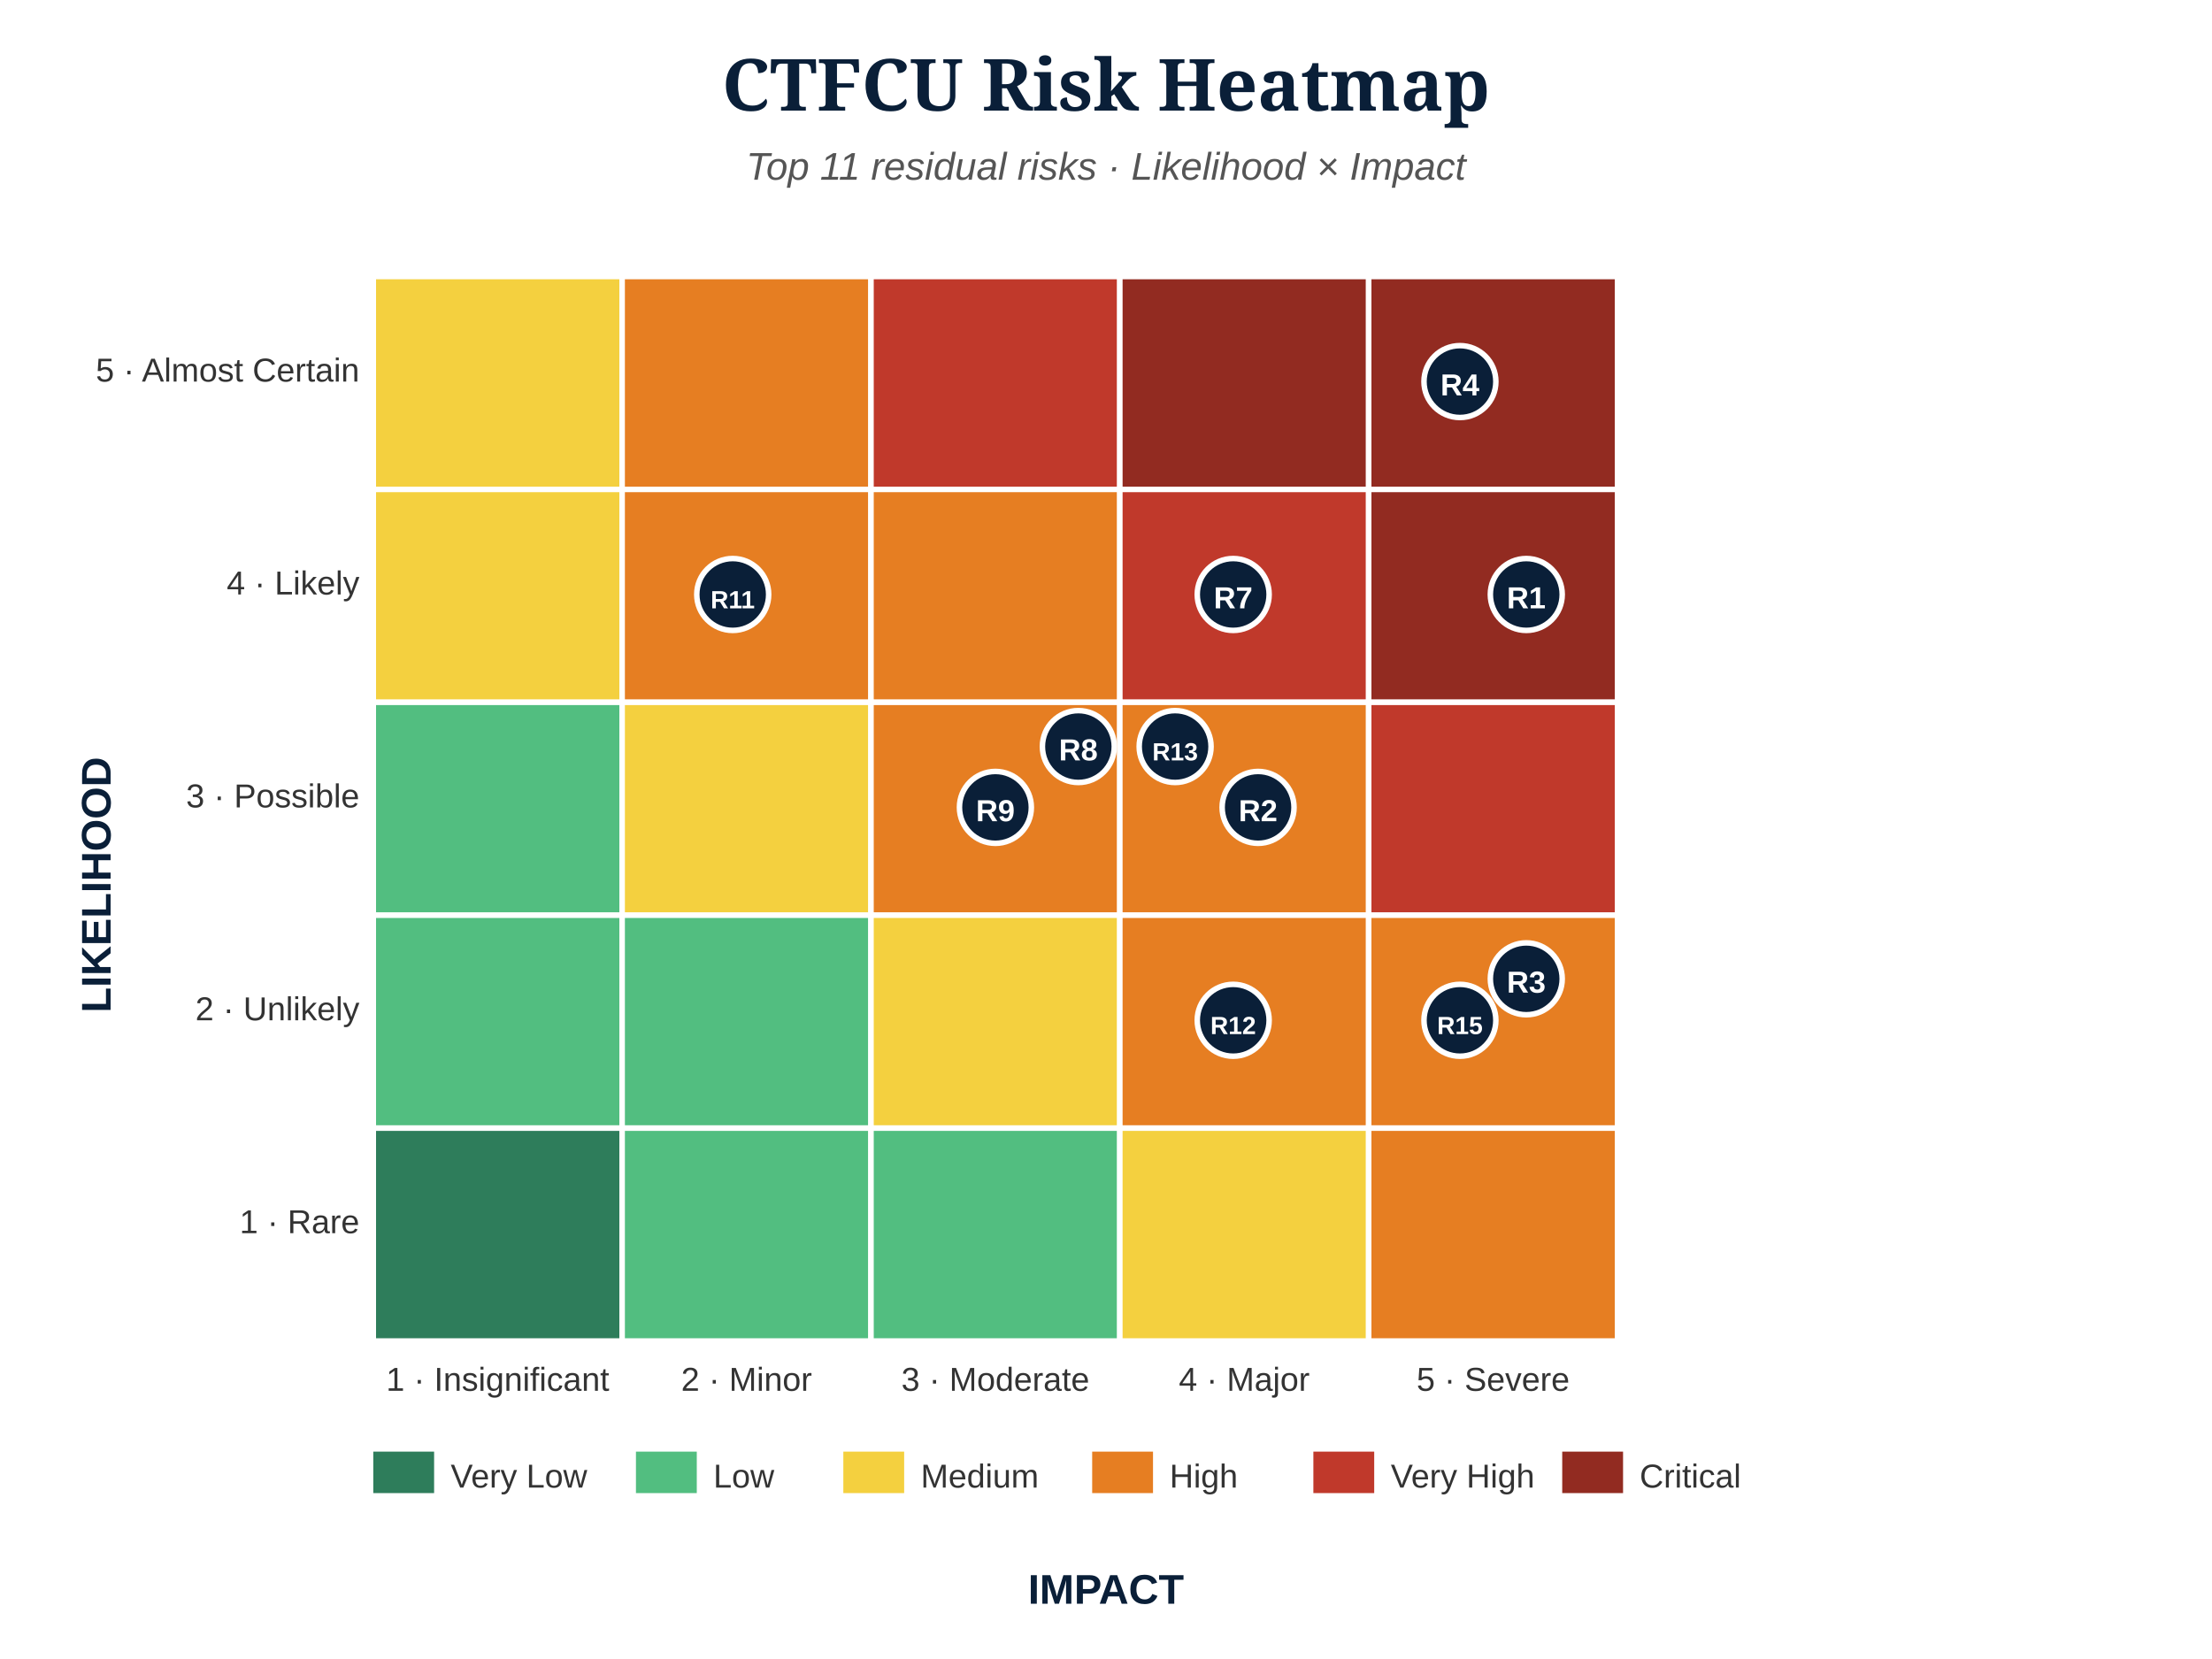
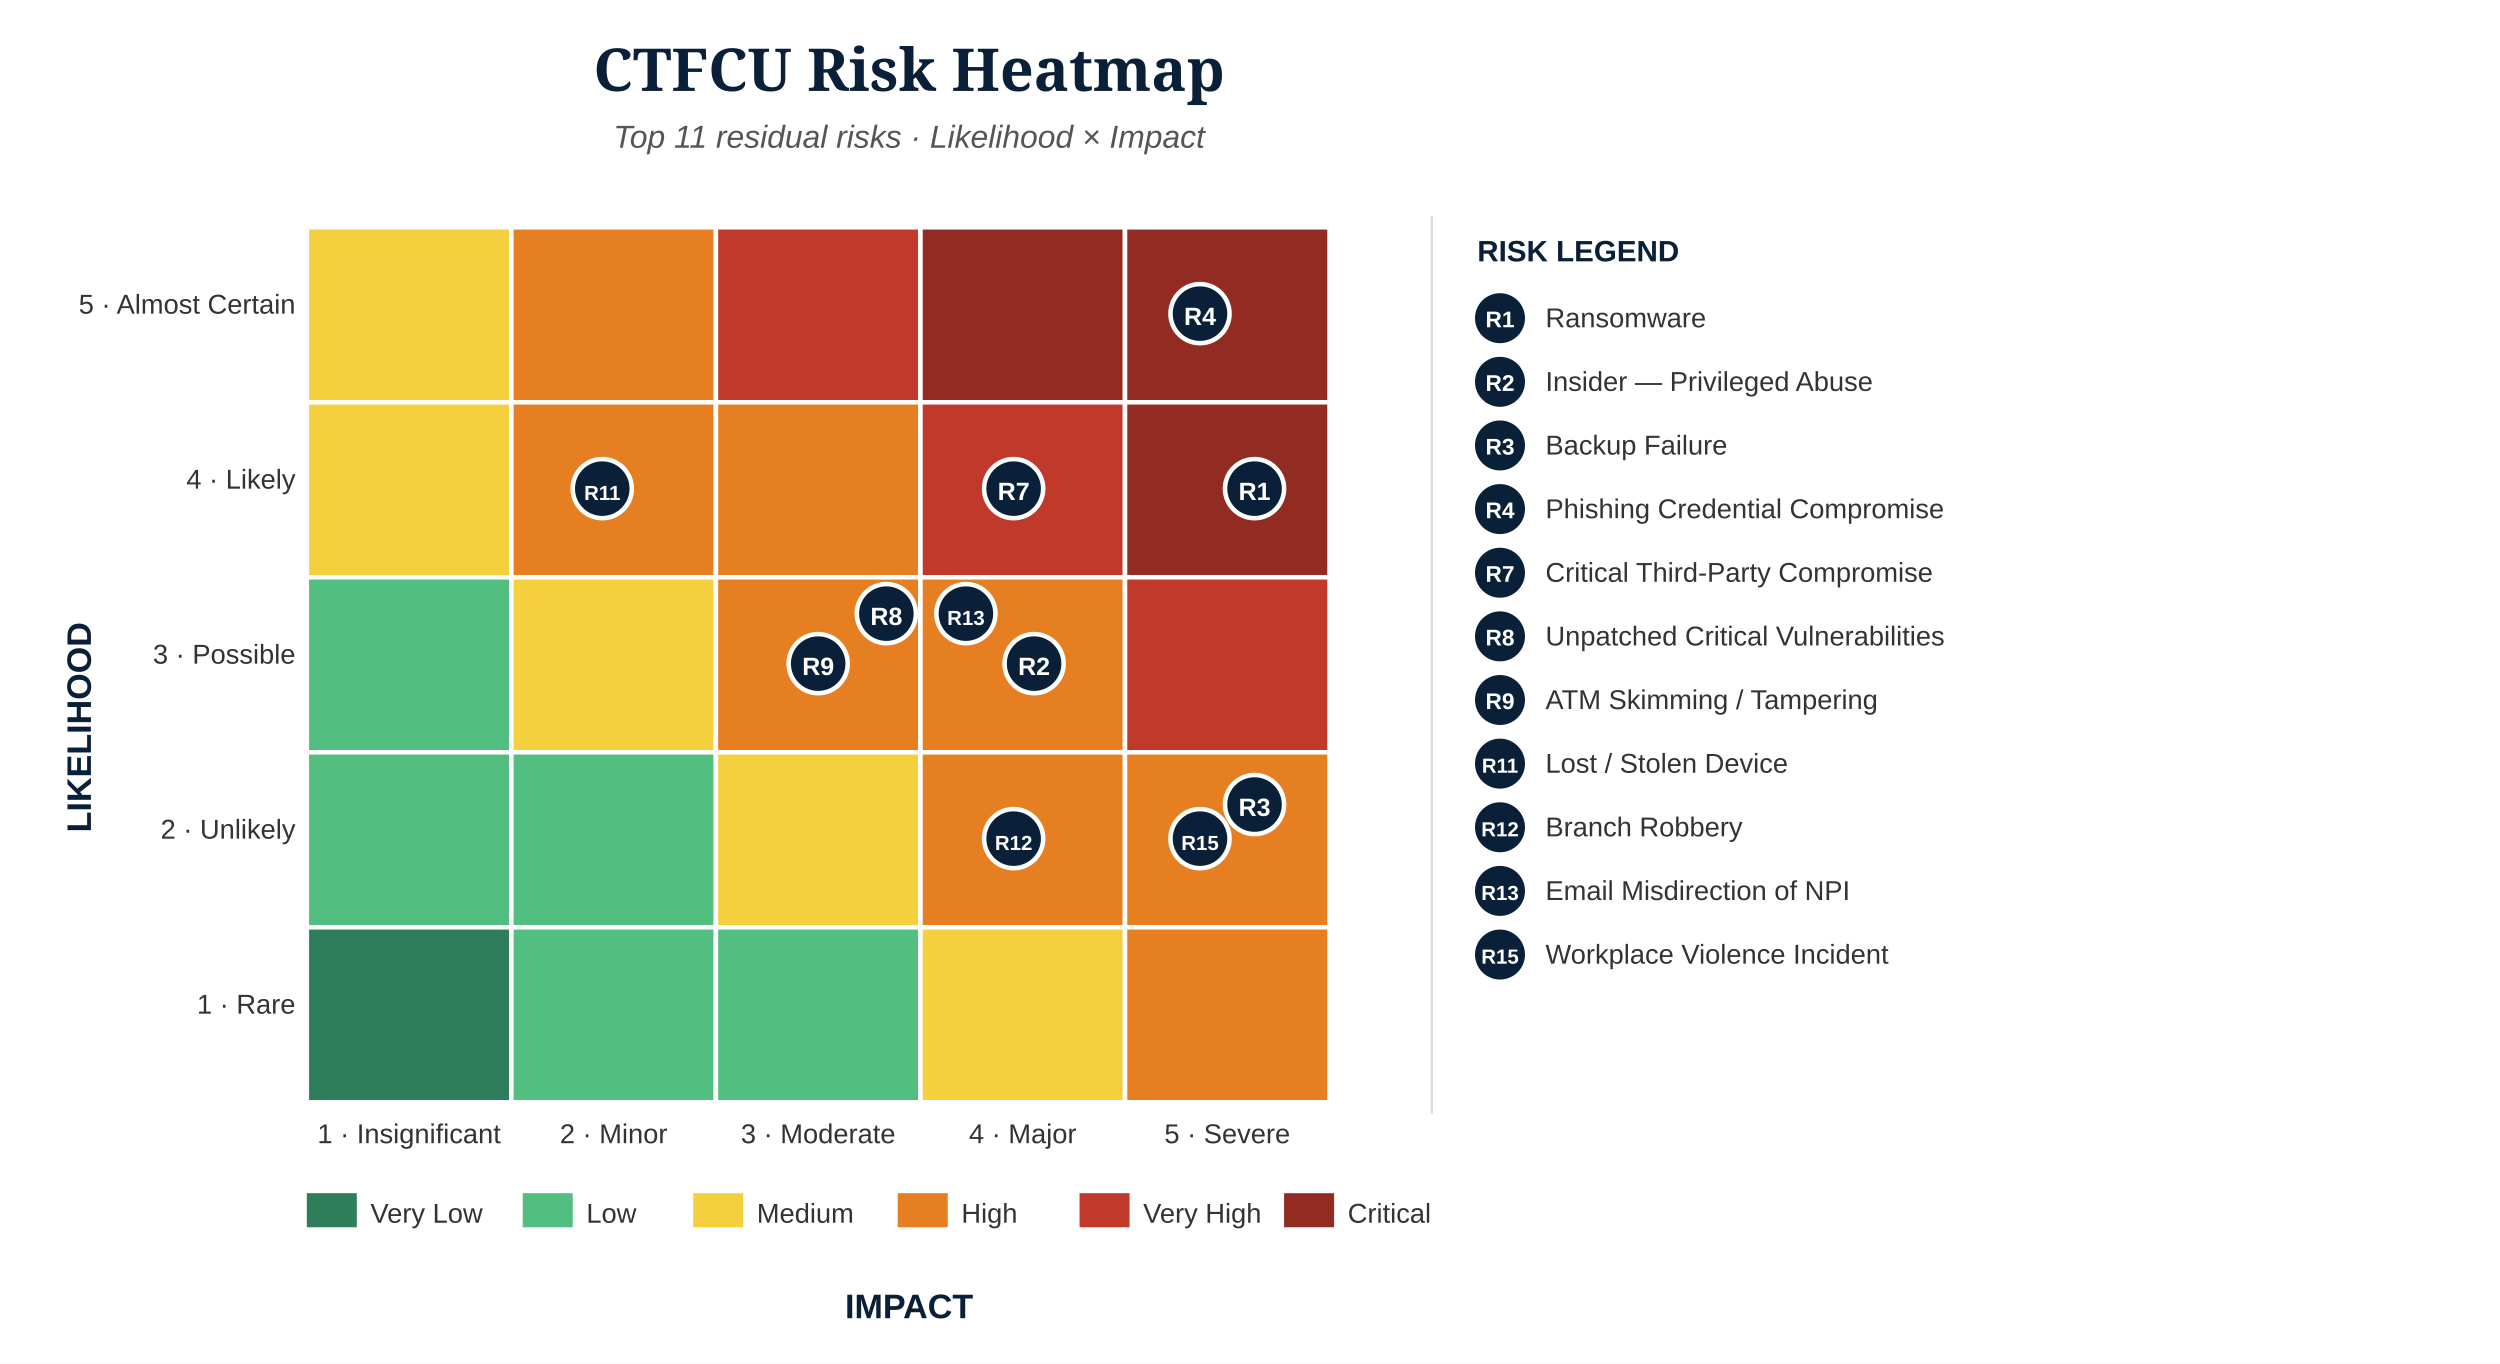
- <svg xmlns="http://www.w3.org/2000/svg" viewBox="0 0 800 600" role="img">
-   <rect width="800" height="600" fill="#FFFFFF" />
+ <svg xmlns="http://www.w3.org/2000/svg" viewBox="0 0 1100 600" role="img">
+   <rect width="1100" height="600" fill="#FFFFFF" />
  <text x="400" y="40" text-anchor="middle" font-family="Georgia, serif" font-size="26" font-weight="bold" fill="#0A1F38">CTFCU Risk Heatmap</text>
  <text x="400" y="65" text-anchor="middle" font-family="Arial, sans-serif" font-size="14" font-style="italic" fill="#555">Top 11 residual risks  ·  Likelihood × Impact</text>
  <text x="40" y="320" text-anchor="middle" font-family="Arial, sans-serif" font-size="15" font-weight="bold" fill="#0A1F38" transform="rotate(-90 40 320)">LIKELIHOOD</text>
  <text x="400" y="580" text-anchor="middle" font-family="Arial, sans-serif" font-size="15" font-weight="bold" fill="#0A1F38">IMPACT</text>
  <text x="130" y="138" text-anchor="end" font-family="Arial, sans-serif" font-size="12" fill="#333">5 · Almost Certain</text>
  <text x="130" y="215" text-anchor="end" font-family="Arial, sans-serif" font-size="12" fill="#333">4 · Likely</text>
  <text x="130" y="292" text-anchor="end" font-family="Arial, sans-serif" font-size="12" fill="#333">3 · Possible</text>
  <text x="130" y="369" text-anchor="end" font-family="Arial, sans-serif" font-size="12" fill="#333">2 · Unlikely</text>
  <text x="130" y="446" text-anchor="end" font-family="Arial, sans-serif" font-size="12" fill="#333">1 · Rare</text>
  <text x="180" y="503" text-anchor="middle" font-family="Arial, sans-serif" font-size="12" fill="#333">1 · Insignificant</text>
  <text x="270" y="503" text-anchor="middle" font-family="Arial, sans-serif" font-size="12" fill="#333">2 · Minor</text>
  <text x="360" y="503" text-anchor="middle" font-family="Arial, sans-serif" font-size="12" fill="#333">3 · Moderate</text>
  <text x="450" y="503" text-anchor="middle" font-family="Arial, sans-serif" font-size="12" fill="#333">4 · Major</text>
  <text x="540" y="503" text-anchor="middle" font-family="Arial, sans-serif" font-size="12" fill="#333">5 · Severe</text>
  <rect x="135" y="100" width="90" height="77" fill="#F4D03F" stroke="#FFF" stroke-width="2" />
  <rect x="225" y="100" width="90" height="77" fill="#E67E22" stroke="#FFF" stroke-width="2" />
  <rect x="315" y="100" width="90" height="77" fill="#C0392B" stroke="#FFF" stroke-width="2" />
  <rect x="405" y="100" width="90" height="77" fill="#922B21" stroke="#FFF" stroke-width="2" />
  <rect x="495" y="100" width="90" height="77" fill="#922B21" stroke="#FFF" stroke-width="2" />
  <rect x="135" y="177" width="90" height="77" fill="#F4D03F" stroke="#FFF" stroke-width="2" />
  <rect x="225" y="177" width="90" height="77" fill="#E67E22" stroke="#FFF" stroke-width="2" />
  <rect x="315" y="177" width="90" height="77" fill="#E67E22" stroke="#FFF" stroke-width="2" />
  <rect x="405" y="177" width="90" height="77" fill="#C0392B" stroke="#FFF" stroke-width="2" />
  <rect x="495" y="177" width="90" height="77" fill="#922B21" stroke="#FFF" stroke-width="2" />
  <rect x="135" y="254" width="90" height="77" fill="#52BE80" stroke="#FFF" stroke-width="2" />
  <rect x="225" y="254" width="90" height="77" fill="#F4D03F" stroke="#FFF" stroke-width="2" />
  <rect x="315" y="254" width="90" height="77" fill="#E67E22" stroke="#FFF" stroke-width="2" />
  <rect x="405" y="254" width="90" height="77" fill="#E67E22" stroke="#FFF" stroke-width="2" />
  <rect x="495" y="254" width="90" height="77" fill="#C0392B" stroke="#FFF" stroke-width="2" />
  <rect x="135" y="331" width="90" height="77" fill="#52BE80" stroke="#FFF" stroke-width="2" />
  <rect x="225" y="331" width="90" height="77" fill="#52BE80" stroke="#FFF" stroke-width="2" />
  <rect x="315" y="331" width="90" height="77" fill="#F4D03F" stroke="#FFF" stroke-width="2" />
  <rect x="405" y="331" width="90" height="77" fill="#E67E22" stroke="#FFF" stroke-width="2" />
  <rect x="495" y="331" width="90" height="77" fill="#E67E22" stroke="#FFF" stroke-width="2" />
  <rect x="135" y="408" width="90" height="77" fill="#2E7D5B" stroke="#FFF" stroke-width="2" />
  <rect x="225" y="408" width="90" height="77" fill="#52BE80" stroke="#FFF" stroke-width="2" />
  <rect x="315" y="408" width="90" height="77" fill="#52BE80" stroke="#FFF" stroke-width="2" />
  <rect x="405" y="408" width="90" height="77" fill="#F4D03F" stroke="#FFF" stroke-width="2" />
  <rect x="495" y="408" width="90" height="77" fill="#E67E22" stroke="#FFF" stroke-width="2" />
  <circle cx="528" cy="138" r="13" fill="#0A1F38" stroke="#FFF" stroke-width="2" />
  <text x="528" y="143" text-anchor="middle" font-family="Arial,sans-serif" font-size="11" font-weight="bold" fill="#FFF">R4</text>
  <circle cx="552" cy="215" r="13" fill="#0A1F38" stroke="#FFF" stroke-width="2" />
  <text x="552" y="220" text-anchor="middle" font-family="Arial,sans-serif" font-size="11" font-weight="bold" fill="#FFF">R1</text>
  <circle cx="446" cy="215" r="13" fill="#0A1F38" stroke="#FFF" stroke-width="2" />
  <text x="446" y="220" text-anchor="middle" font-family="Arial,sans-serif" font-size="11" font-weight="bold" fill="#FFF">R7</text>
  <circle cx="455" cy="292" r="13" fill="#0A1F38" stroke="#FFF" stroke-width="2" />
  <text x="455" y="297" text-anchor="middle" font-family="Arial,sans-serif" font-size="11" font-weight="bold" fill="#FFF">R2</text>
  <circle cx="360" cy="292" r="13" fill="#0A1F38" stroke="#FFF" stroke-width="2" />
  <text x="360" y="297" text-anchor="middle" font-family="Arial,sans-serif" font-size="11" font-weight="bold" fill="#FFF">R9</text>
  <circle cx="425" cy="270" r="13" fill="#0A1F38" stroke="#FFF" stroke-width="2" />
  <text x="425" y="275" text-anchor="middle" font-family="Arial,sans-serif" font-size="9" font-weight="bold" fill="#FFF">R13</text>
  <circle cx="265" cy="215" r="13" fill="#0A1F38" stroke="#FFF" stroke-width="2" />
  <text x="265" y="220" text-anchor="middle" font-family="Arial,sans-serif" font-size="9" font-weight="bold" fill="#FFF">R11</text>
  <circle cx="446" cy="369" r="13" fill="#0A1F38" stroke="#FFF" stroke-width="2" />
  <text x="446" y="374" text-anchor="middle" font-family="Arial,sans-serif" font-size="9" font-weight="bold" fill="#FFF">R12</text>
  <circle cx="528" cy="369" r="13" fill="#0A1F38" stroke="#FFF" stroke-width="2" />
  <text x="528" y="374" text-anchor="middle" font-family="Arial,sans-serif" font-size="9" font-weight="bold" fill="#FFF">R15</text>
  <circle cx="390" cy="270" r="13" fill="#0A1F38" stroke="#FFF" stroke-width="2" />
  <text x="390" y="275" text-anchor="middle" font-family="Arial,sans-serif" font-size="11" font-weight="bold" fill="#FFF">R8</text>
  <circle cx="552" cy="354" r="13" fill="#0A1F38" stroke="#FFF" stroke-width="2" />
  <text x="552" y="359" text-anchor="middle" font-family="Arial,sans-serif" font-size="11" font-weight="bold" fill="#FFF">R3</text>
  <rect x="135" y="525" width="22" height="15" fill="#2E7D5B" />
  <text x="163" y="538" font-family="Arial, sans-serif" font-size="12" fill="#333">Very Low</text>
  <rect x="230" y="525" width="22" height="15" fill="#52BE80" />
  <text x="258" y="538" font-family="Arial, sans-serif" font-size="12" fill="#333">Low</text>
  <rect x="305" y="525" width="22" height="15" fill="#F4D03F" />
  <text x="333" y="538" font-family="Arial, sans-serif" font-size="12" fill="#333">Medium</text>
  <rect x="395" y="525" width="22" height="15" fill="#E67E22" />
  <text x="423" y="538" font-family="Arial, sans-serif" font-size="12" fill="#333">High</text>
  <rect x="475" y="525" width="22" height="15" fill="#C0392B" />
  <text x="503" y="538" font-family="Arial, sans-serif" font-size="12" fill="#333">Very High</text>
  <rect x="565" y="525" width="22" height="15" fill="#922B21" />
  <text x="593" y="538" font-family="Arial, sans-serif" font-size="12" fill="#333">Critical</text>
+   <line x1="630" y1="95" x2="630" y2="490" stroke="#DDD" stroke-width="1" />
+   <text x="650" y="115" font-family="Arial, sans-serif" font-size="13" font-weight="bold" fill="#0A1F38">RISK LEGEND</text>
+   <circle cx="660" cy="140" r="11" fill="#0A1F38" />
+   <text x="660" y="144" text-anchor="middle" font-family="Arial,sans-serif" font-size="10" font-weight="bold" fill="#FFF">R1</text>
+   <text x="680" y="144" font-family="Arial, sans-serif" font-size="12" fill="#333">Ransomware</text>
+   <circle cx="660" cy="168" r="11" fill="#0A1F38" />
+   <text x="660" y="172" text-anchor="middle" font-family="Arial,sans-serif" font-size="10" font-weight="bold" fill="#FFF">R2</text>
+   <text x="680" y="172" font-family="Arial, sans-serif" font-size="12" fill="#333">Insider — Privileged Abuse</text>
+   <circle cx="660" cy="196" r="11" fill="#0A1F38" />
+   <text x="660" y="200" text-anchor="middle" font-family="Arial,sans-serif" font-size="10" font-weight="bold" fill="#FFF">R3</text>
+   <text x="680" y="200" font-family="Arial, sans-serif" font-size="12" fill="#333">Backup Failure</text>
+   <circle cx="660" cy="224" r="11" fill="#0A1F38" />
+   <text x="660" y="228" text-anchor="middle" font-family="Arial,sans-serif" font-size="10" font-weight="bold" fill="#FFF">R4</text>
+   <text x="680" y="228" font-family="Arial, sans-serif" font-size="12" fill="#333">Phishing Credential Compromise</text>
+   <circle cx="660" cy="252" r="11" fill="#0A1F38" />
+   <text x="660" y="256" text-anchor="middle" font-family="Arial,sans-serif" font-size="10" font-weight="bold" fill="#FFF">R7</text>
+   <text x="680" y="256" font-family="Arial, sans-serif" font-size="12" fill="#333">Critical Third-Party Compromise</text>
+   <circle cx="660" cy="280" r="11" fill="#0A1F38" />
+   <text x="660" y="284" text-anchor="middle" font-family="Arial,sans-serif" font-size="10" font-weight="bold" fill="#FFF">R8</text>
+   <text x="680" y="284" font-family="Arial, sans-serif" font-size="12" fill="#333">Unpatched Critical Vulnerabilities</text>
+   <circle cx="660" cy="308" r="11" fill="#0A1F38" />
+   <text x="660" y="312" text-anchor="middle" font-family="Arial,sans-serif" font-size="10" font-weight="bold" fill="#FFF">R9</text>
+   <text x="680" y="312" font-family="Arial, sans-serif" font-size="12" fill="#333">ATM Skimming / Tampering</text>
+   <circle cx="660" cy="336" r="11" fill="#0A1F38" />
+   <text x="660" y="340" text-anchor="middle" font-family="Arial,sans-serif" font-size="9" font-weight="bold" fill="#FFF">R11</text>
+   <text x="680" y="340" font-family="Arial, sans-serif" font-size="12" fill="#333">Lost / Stolen Device</text>
+   <circle cx="660" cy="364" r="11" fill="#0A1F38" />
+   <text x="660" y="368" text-anchor="middle" font-family="Arial,sans-serif" font-size="9" font-weight="bold" fill="#FFF">R12</text>
+   <text x="680" y="368" font-family="Arial, sans-serif" font-size="12" fill="#333">Branch Robbery</text>
+   <circle cx="660" cy="392" r="11" fill="#0A1F38" />
+   <text x="660" y="396" text-anchor="middle" font-family="Arial,sans-serif" font-size="9" font-weight="bold" fill="#FFF">R13</text>
+   <text x="680" y="396" font-family="Arial, sans-serif" font-size="12" fill="#333">Email Misdirection of NPI</text>
+   <circle cx="660" cy="420" r="11" fill="#0A1F38" />
+   <text x="660" y="424" text-anchor="middle" font-family="Arial,sans-serif" font-size="9" font-weight="bold" fill="#FFF">R15</text>
+   <text x="680" y="424" font-family="Arial, sans-serif" font-size="12" fill="#333">Workplace Violence Incident</text>
</svg>
